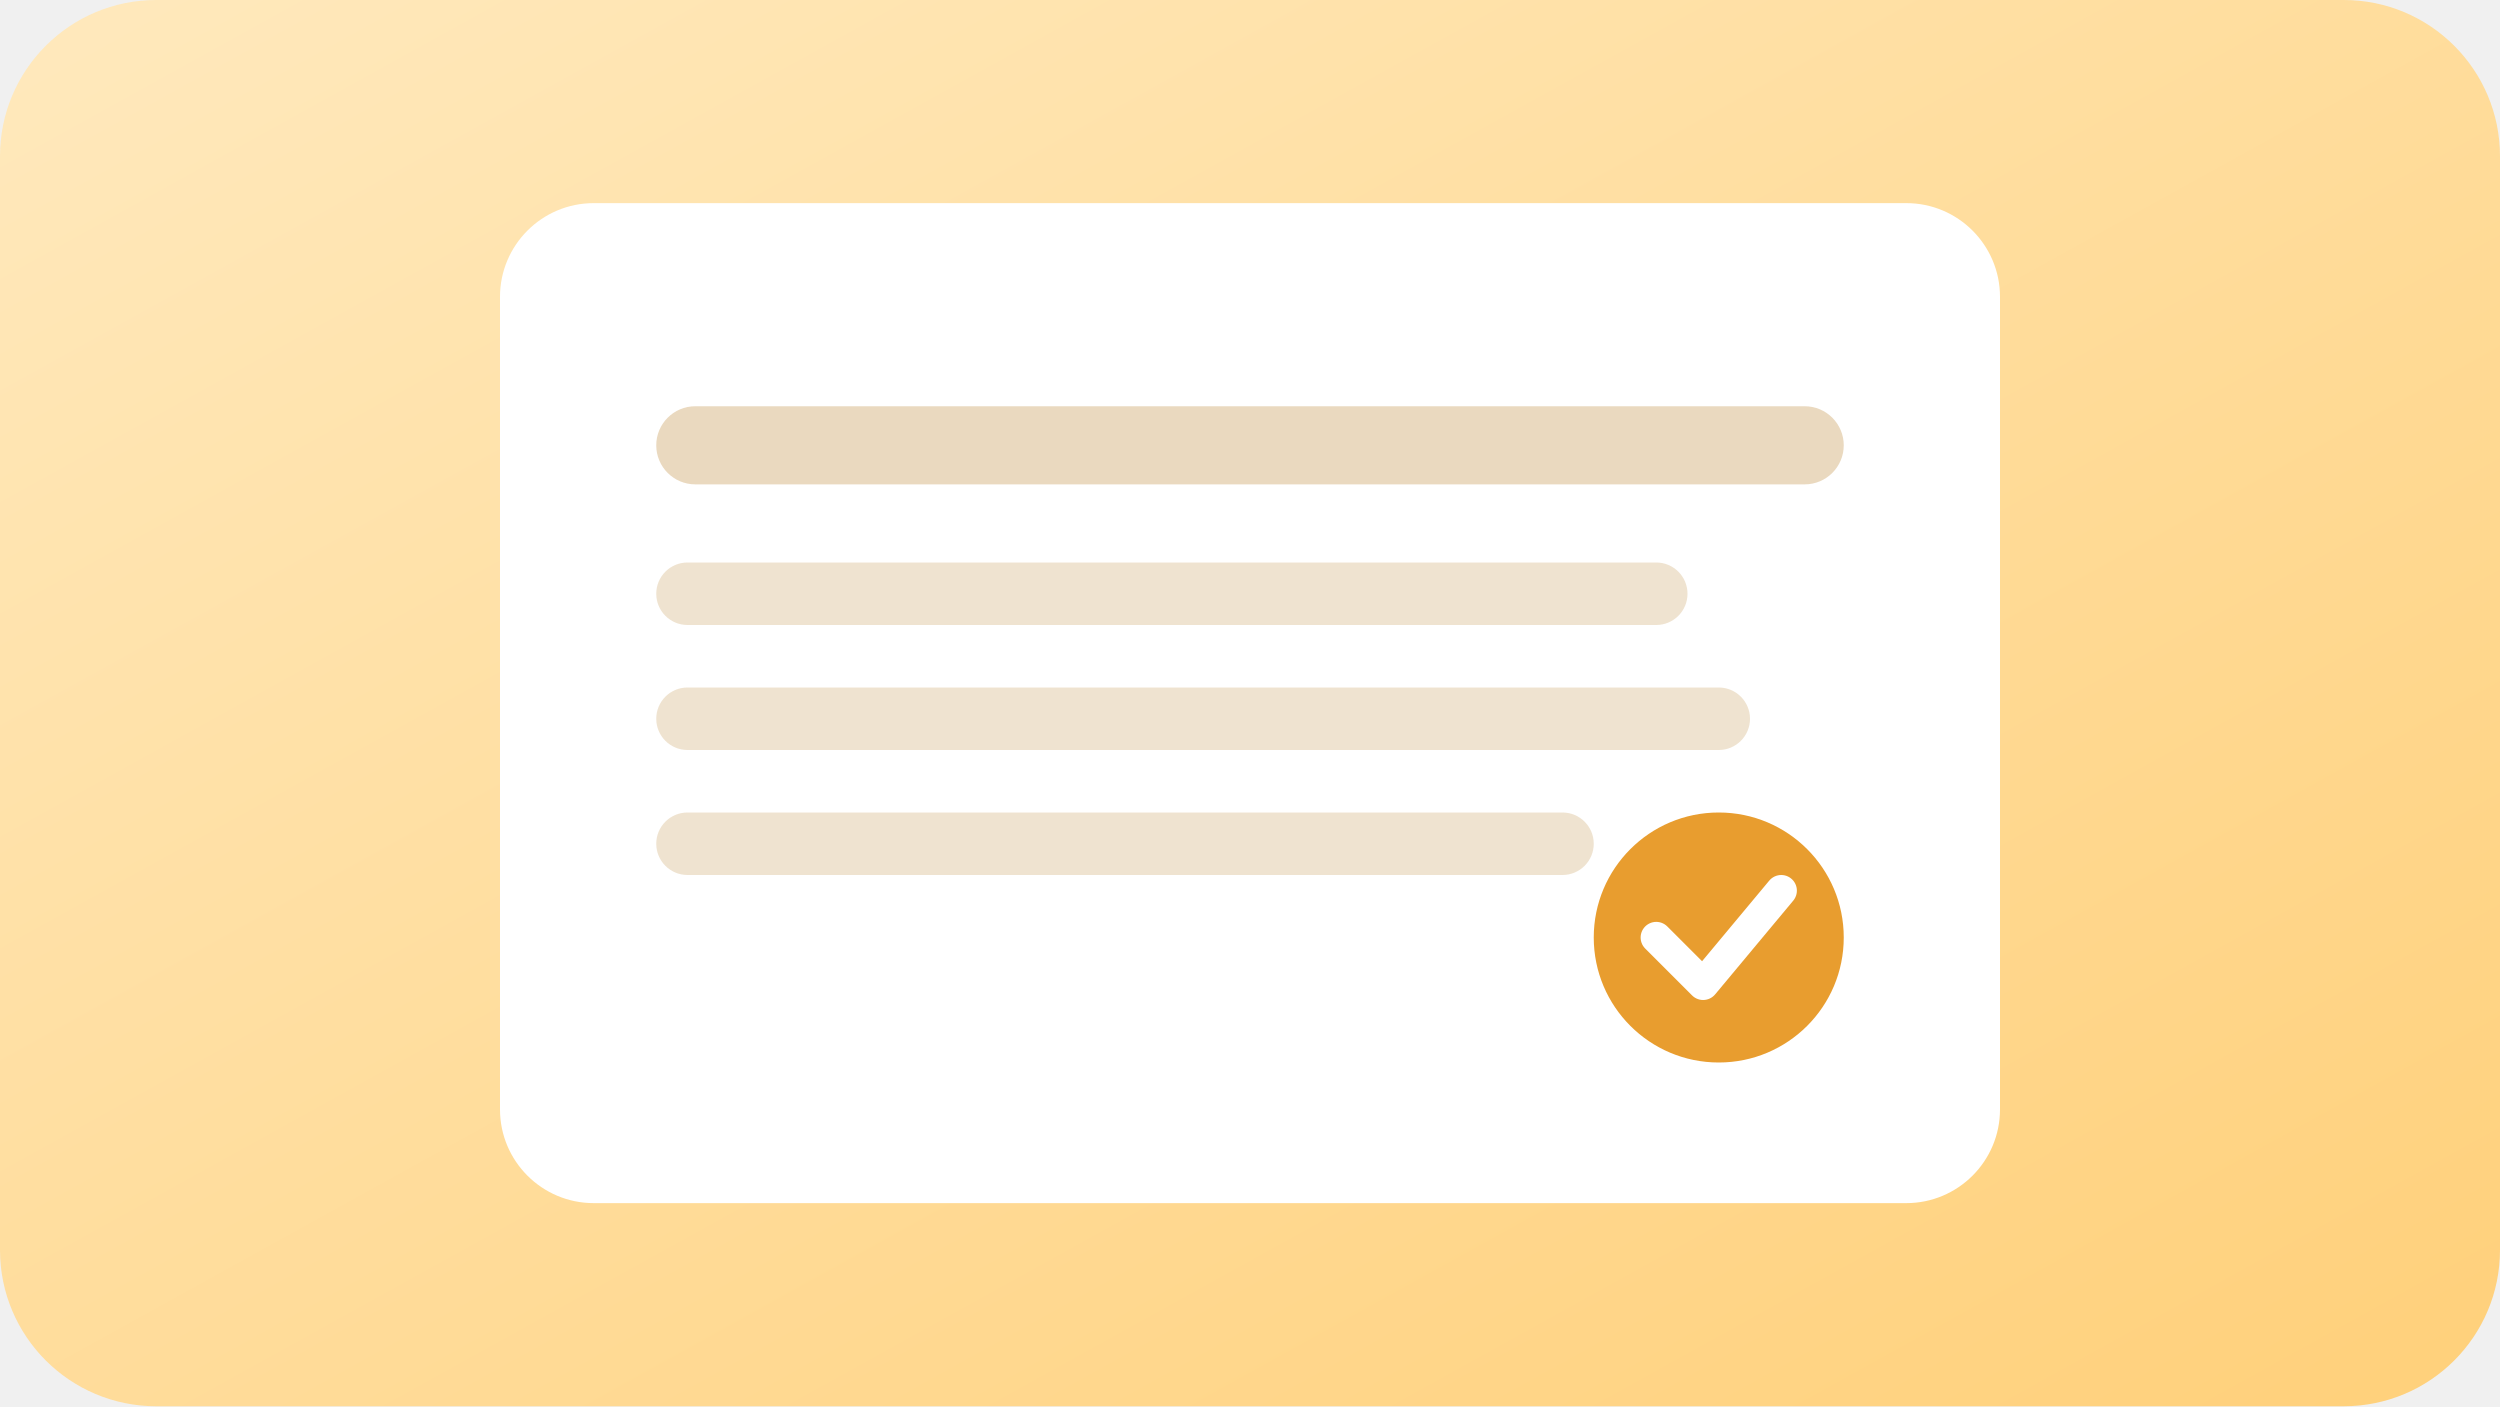
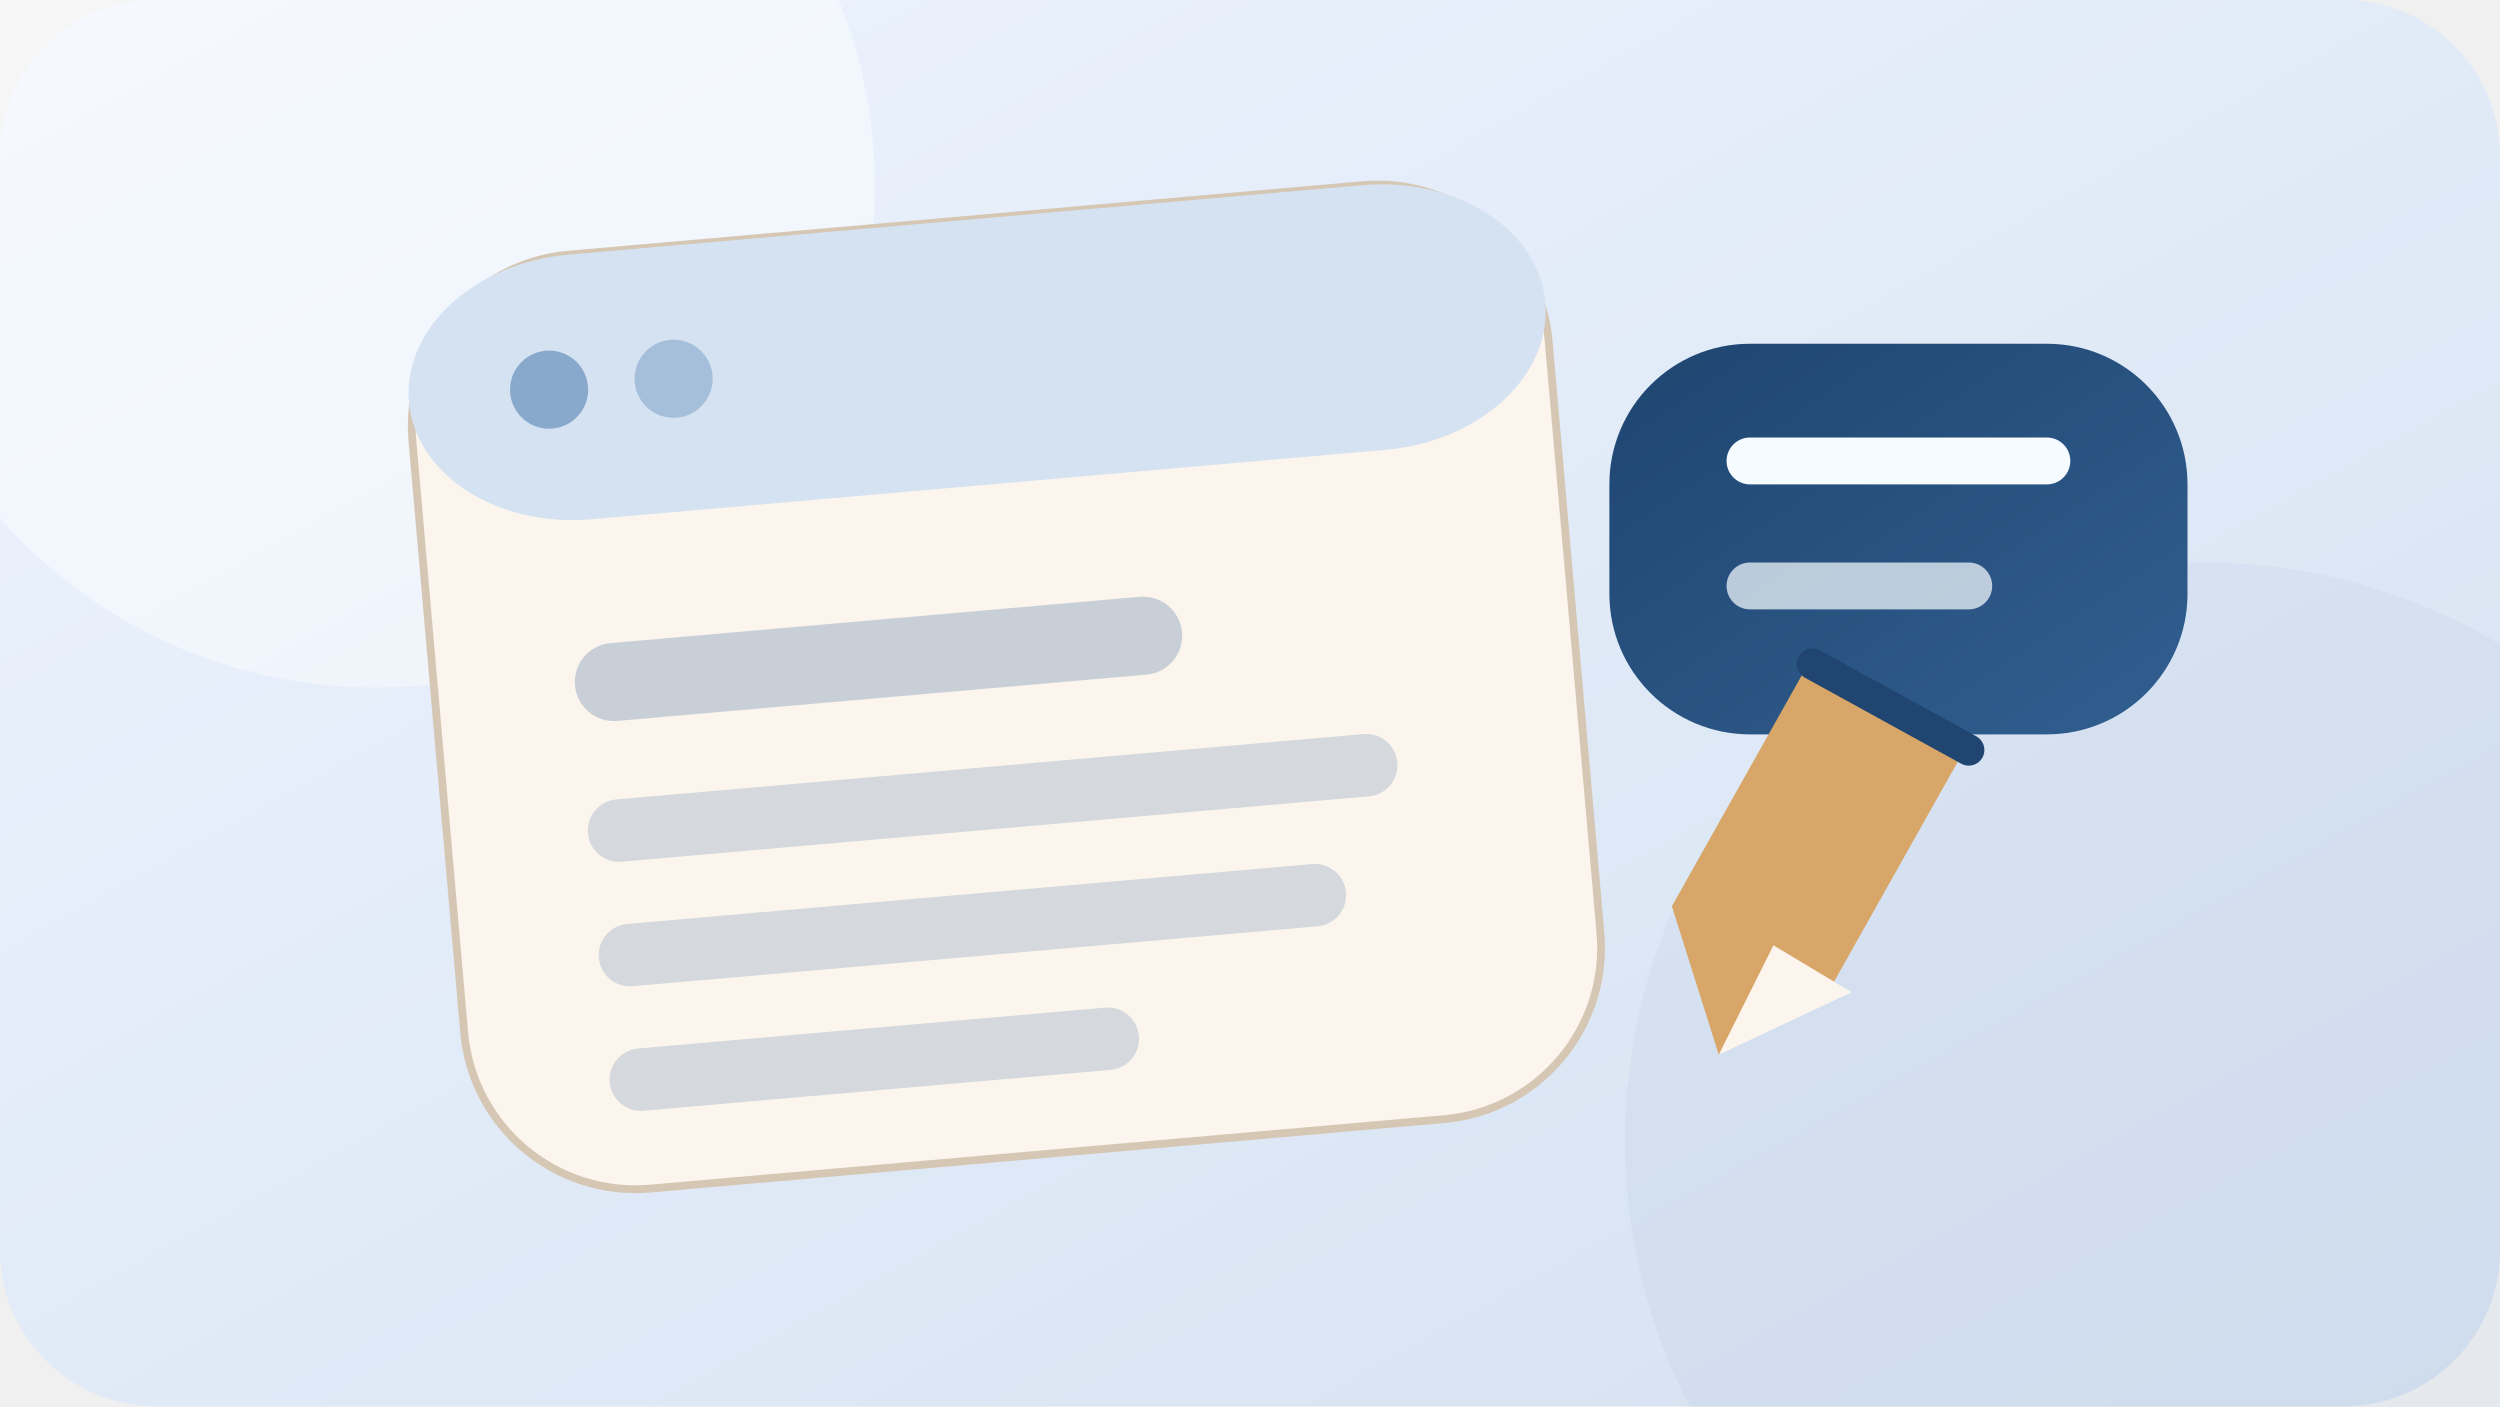
<svg xmlns="http://www.w3.org/2000/svg" viewBox="0 0 320 180" role="img" aria-label="Blog illustration">
  <defs>
-     <linearGradient id="bg" x1="0" y1="0" x2="1" y2="1">
-       <stop offset="0" stop-color="#ffe9bd" />
-       <stop offset="1" stop-color="#ffd07a" />
+     <linearGradient id="blog-bg" x1="0" y1="0" x2="1" y2="1">
+       <stop offset="0" stop-color="#eef4ff" />
+       <stop offset="1" stop-color="#d4e1f0" />
+     </linearGradient>
+     <linearGradient id="blog-panel" x1="0" y1="0" x2="1" y2="1">
+       <stop offset="0" stop-color="#1f4570" />
+       <stop offset="1" stop-color="#315f90" />
    </linearGradient>
  </defs>
-   <rect width="320" height="180" rx="20" fill="url(#bg)" />
-   <rect x="64" y="26" width="192" height="128" rx="12" fill="#ffffff" />
-   <rect x="84" y="52" width="152" height="10" rx="5" fill="#b7802a" fill-opacity="0.3" />
-   <rect x="84" y="72" width="132" height="8" rx="4" fill="#b7802a" fill-opacity="0.22" />
-   <rect x="84" y="88" width="140" height="8" rx="4" fill="#b7802a" fill-opacity="0.22" />
-   <rect x="84" y="104" width="120" height="8" rx="4" fill="#b7802a" fill-opacity="0.22" />
-   <circle cx="220" cy="120" r="16" fill="#e89d2f" />
-   <path d="M212 120l6 6 10-12" fill="none" stroke="#fff" stroke-width="4" stroke-linecap="round" stroke-linejoin="round" />
+   <rect width="320" height="180" rx="20" fill="url(#blog-bg)" />
+   <circle cx="48" cy="24" r="64" fill="#ffffff" fill-opacity="0.42" />
+   <circle cx="282" cy="146" r="74" fill="#b9cce2" fill-opacity="0.2" />
+   <g transform="translate(56 28) rotate(-5 72 62)">
+     <rect x="0" y="0" width="146" height="120" rx="22" fill="#fbf5ee" stroke="#d6c7b4" />
+     <rect x="0" y="0" width="146" height="34" rx="22" fill="#d5e2f1" />
+     <circle cx="18" cy="17" r="5" fill="#88a9cb" />
+     <circle cx="34" cy="17" r="5" fill="#88a9cb" fill-opacity="0.62" />
+     <rect x="18" y="50" width="78" height="10" rx="5" fill="#2a5b90" fill-opacity="0.24" />
+     <rect x="18" y="70" width="104" height="8" rx="4" fill="#2a5b90" fill-opacity="0.18" />
+     <rect x="18" y="86" width="96" height="8" rx="4" fill="#2a5b90" fill-opacity="0.18" />
+     <rect x="18" y="102" width="68" height="8" rx="4" fill="#2a5b90" fill-opacity="0.18" />
+   </g>
+   <rect x="206" y="44" width="74" height="50" rx="18" fill="url(#blog-panel)" />
+   <path d="M224 59h38" stroke="#f6fbff" stroke-width="6" stroke-linecap="round" />
+   <path d="M224 75h28" stroke="#f6fbff" stroke-opacity="0.72" stroke-width="6" stroke-linecap="round" />
+   <path d="M214 116l18-32 20 11-18 32-14 8z" fill="#d8a668" />
+   <path d="M232 85l20 11" stroke="#1f4570" stroke-width="4" stroke-linecap="round" />
+   <path d="M220 135l7-14 10 6-17 8z" fill="#fbf5ee" />
</svg>
